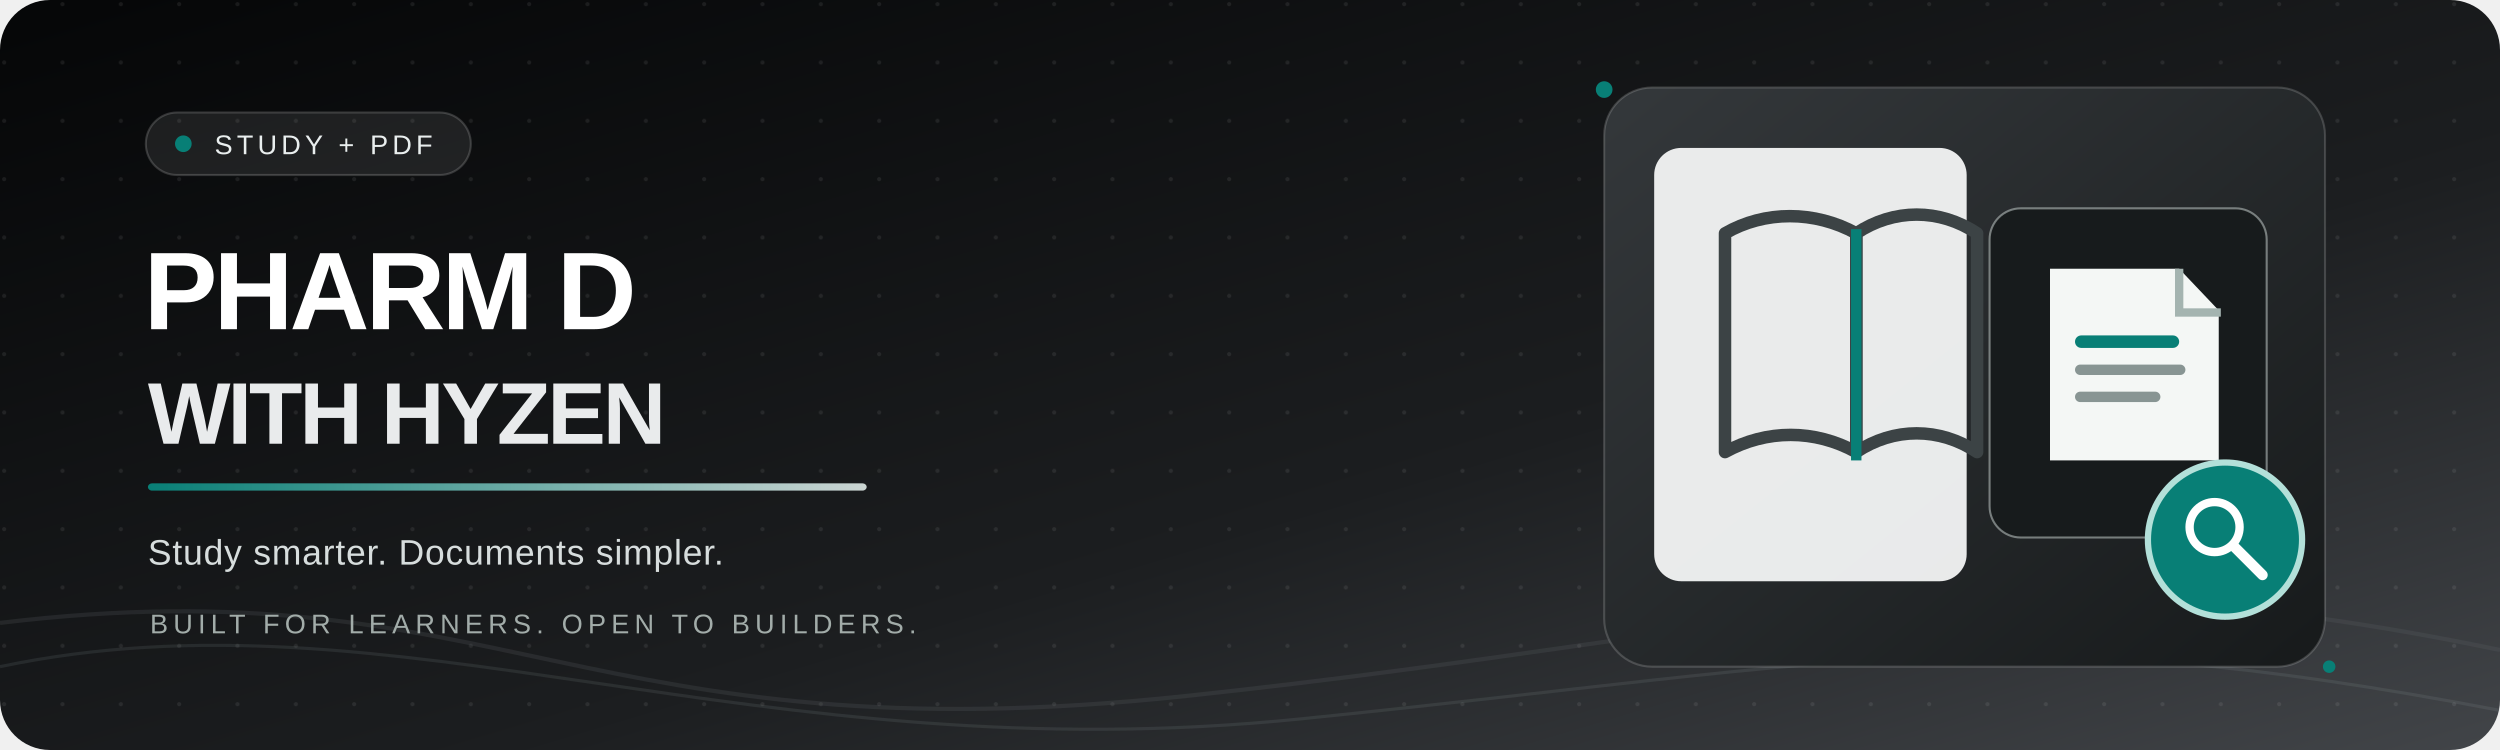
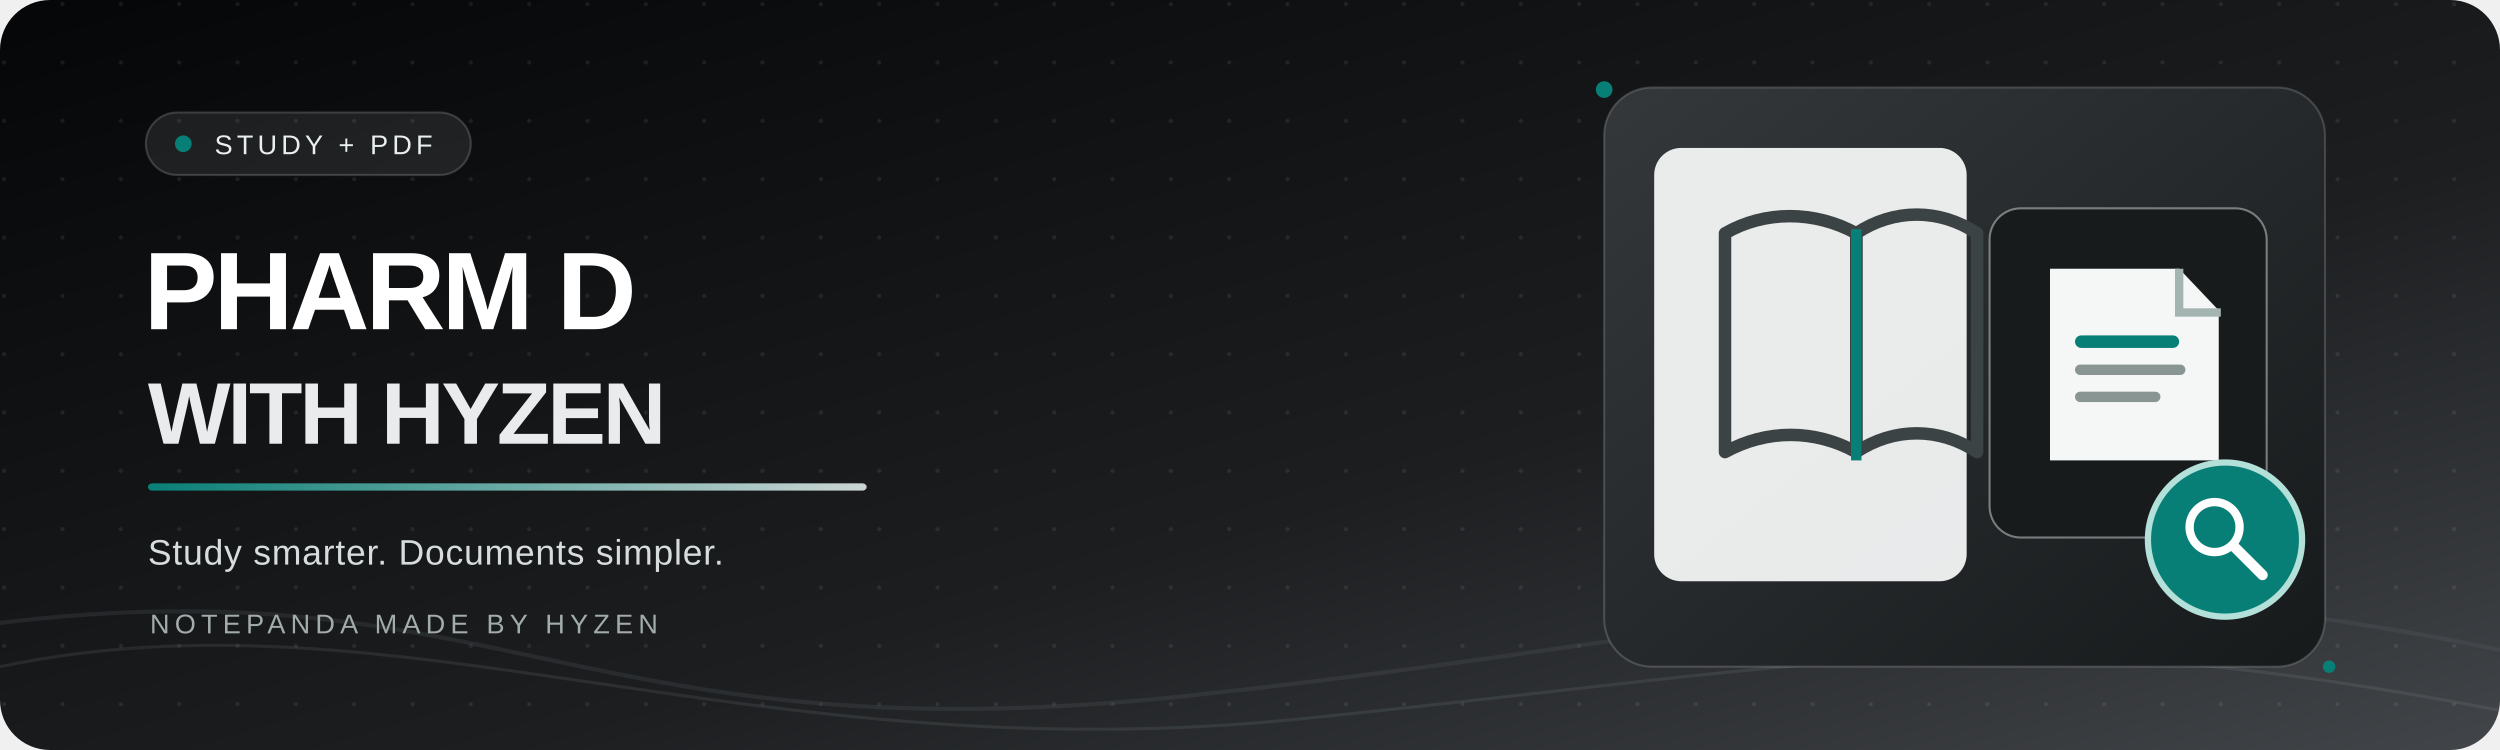
<svg xmlns="http://www.w3.org/2000/svg" width="1200" height="360" viewBox="0 0 1200 360" role="img" aria-labelledby="ttl dsc">
  <defs>
    <linearGradient id="bg" x1="0" y1="0" x2="1" y2="1">
      <stop stop-color="#050607" />
      <stop offset=".6" stop-color="#1c1e20" />
      <stop offset="1" stop-color="#424549" />
    </linearGradient>
    <linearGradient id="panel" x1="0" y1="0" x2="1" y2="1">
      <stop stop-color="#34383b" />
      <stop offset="1" stop-color="#171a1b" />
    </linearGradient>
    <linearGradient id="line" x1="0" y1="0" x2="1" y2="0">
      <stop stop-color="#087F76" />
      <stop offset="1" stop-color="#cbd5d3" />
    </linearGradient>
    <pattern id="dots" width="28" height="28" patternUnits="userSpaceOnUse">
      <circle cx="2" cy="2" r="1" fill="#fff" opacity=".075" />
    </pattern>
  </defs>
  <rect width="1200" height="360" rx="24" fill="url(#bg)" />
  <rect width="1200" height="360" rx="24" fill="url(#dots)" />
  <path d="M0 299 C240 270 280 365 570 334 S950 260 1200 312" fill="none" stroke="#61676b" stroke-opacity=".21" stroke-width="2" />
  <path d="M0 320 C190 280 360 372 625 345 S960 295 1200 341" fill="none" stroke="#a6b4b1" stroke-opacity=".12" stroke-width="1.5" />
  <rect x="70" y="54" width="156" height="30" rx="15" fill="#ffffff" fill-opacity=".085" stroke="#ffffff" stroke-opacity=".17" />
  <circle cx="88" cy="69" r="4" fill="#087F76" />
  <text x="103" y="74" fill="#e9eeee" font-family="Arial, sans-serif" font-size="13" letter-spacing="2">STUDY + PDF</text>
  <text x="69" y="158" fill="#ffffff" font-family="Arial, Helvetica, sans-serif" font-size="53" font-weight="800" letter-spacing="-1.8">PHARM D</text>
  <text x="71" y="213" fill="#e9ebec" font-family="Arial, Helvetica, sans-serif" font-size="42" font-weight="700" letter-spacing="-1.4">WITH HYZEN</text>
  <rect x="71" y="232" width="345" height="3.5" rx="2" fill="url(#line)" />
  <text x="71" y="271" fill="#d7dddd" font-family="Arial, sans-serif" font-size="17" letter-spacing=".4">Study smarter. Documents simpler.</text>
-   <text x="72" y="304" fill="#a2aca9" font-family="Arial, sans-serif" font-size="13" letter-spacing="2.5">BUILT FOR LEARNERS. OPEN TO BUILDERS.</text>
+   <text x="72" y="304" fill="#a2aca9" font-family="Arial, sans-serif" font-size="13" letter-spacing="2.5">NOTEPANDA MADE BY HYZEN</text>
  <rect x="770" y="42" width="346" height="278" rx="23" fill="url(#panel)" stroke="#ffffff" stroke-opacity=".17" />
  <rect x="794" y="71" width="150" height="208" rx="13" fill="#f1f2f2" opacity=".96" />
  <path d="M828 112c19-11 43-11 63 0v105c-20-11-43-11-63 0z" fill="none" stroke="#3c4345" stroke-width="6" stroke-linejoin="round" />
  <path d="M891 112c18-12 40-12 58 0v105c-18-12-40-12-58 0z" fill="none" stroke="#3c4345" stroke-width="6" stroke-linejoin="round" />
  <path d="M891 110v111" stroke="#087F76" stroke-width="5" />
  <rect x="955" y="100" width="133" height="158" rx="15" fill="#171b1c" stroke="#b8c2bf" stroke-opacity=".58" />
  <path d="M984 129h62l19 20v72h-81z" fill="#f4f7f5" />
  <path d="M1046 129v21h20" fill="none" stroke="#a4b4b0" stroke-width="4" />
  <rect x="996" y="161" width="50" height="6" rx="3" fill="#087F76" />
  <rect x="996" y="175" width="53" height="5" rx="2.5" fill="#889593" />
  <rect x="996" y="188" width="41" height="5" rx="2.5" fill="#889593" />
  <circle cx="1068" cy="259" r="37" fill="#087F76" stroke="#b3e0d9" stroke-width="3" />
  <circle cx="1063" cy="253" r="12" fill="none" stroke="#ffffff" stroke-width="4" />
  <path d="m1073 263 13 13" stroke="#ffffff" stroke-width="5" stroke-linecap="round" />
  <circle cx="770" cy="43" r="4" fill="#087F76" />
  <circle cx="1118" cy="320" r="3" fill="#087F76" />
</svg>
